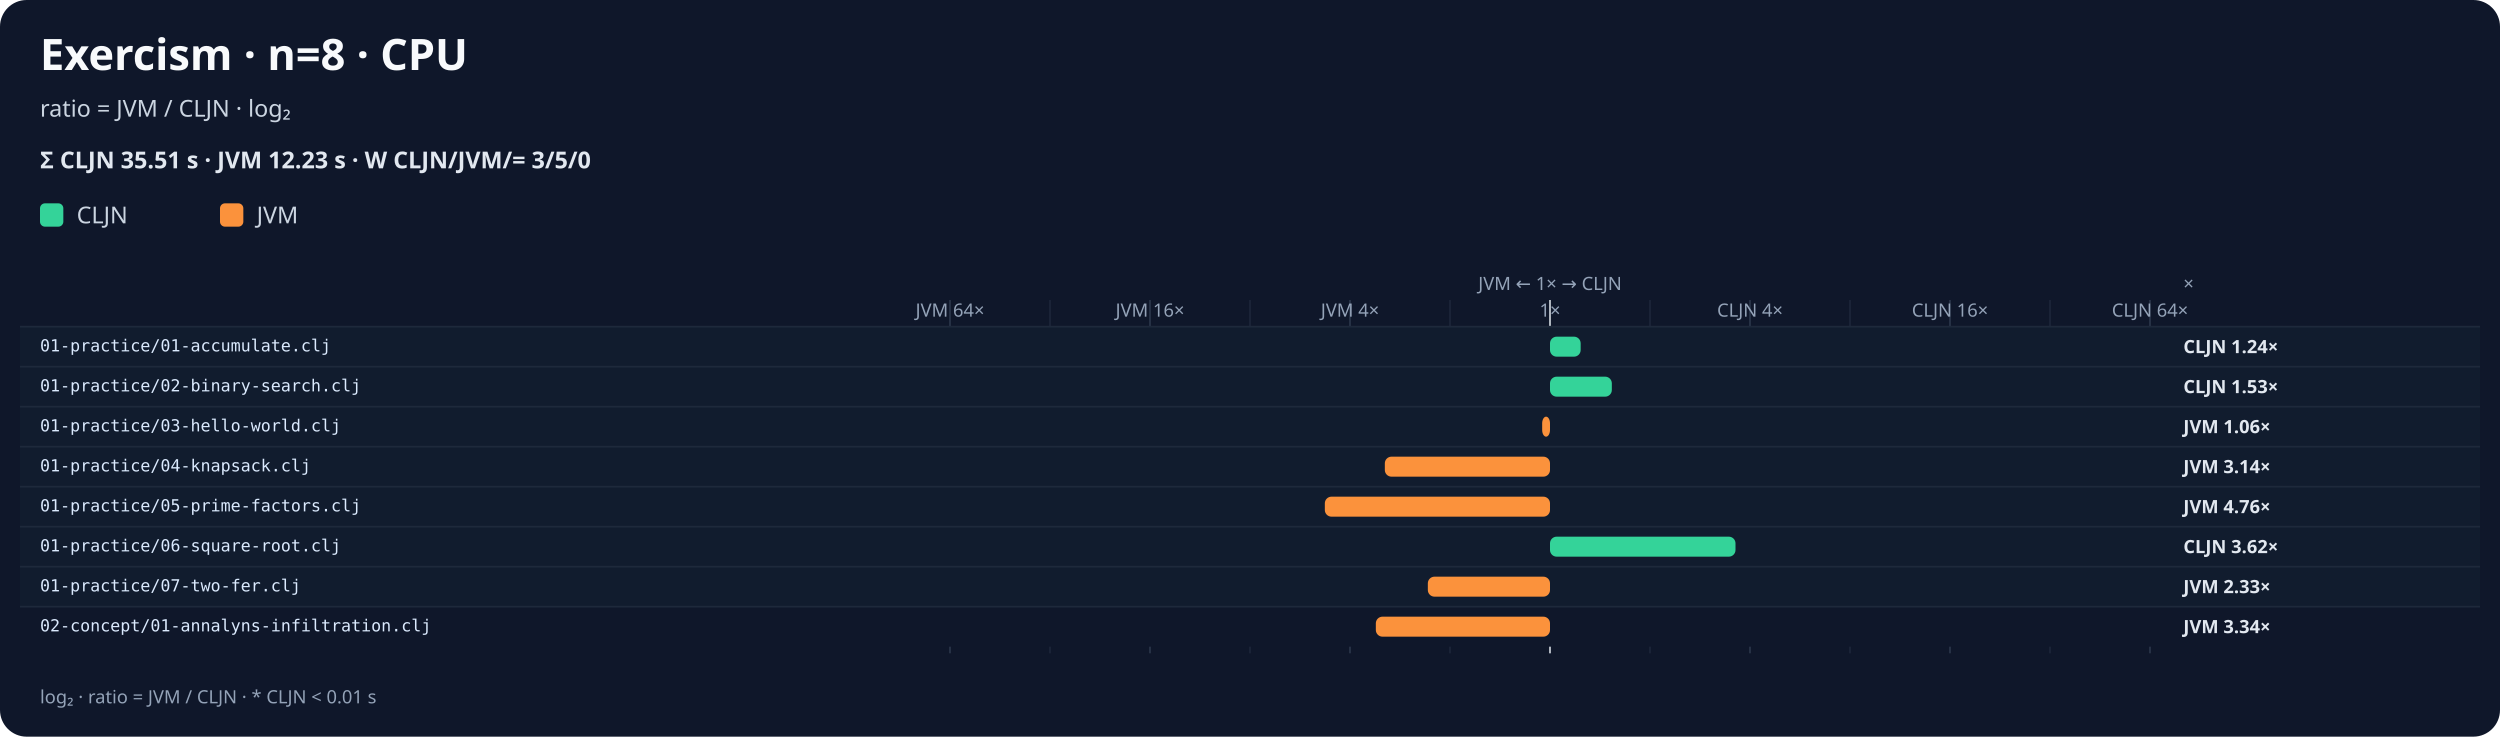
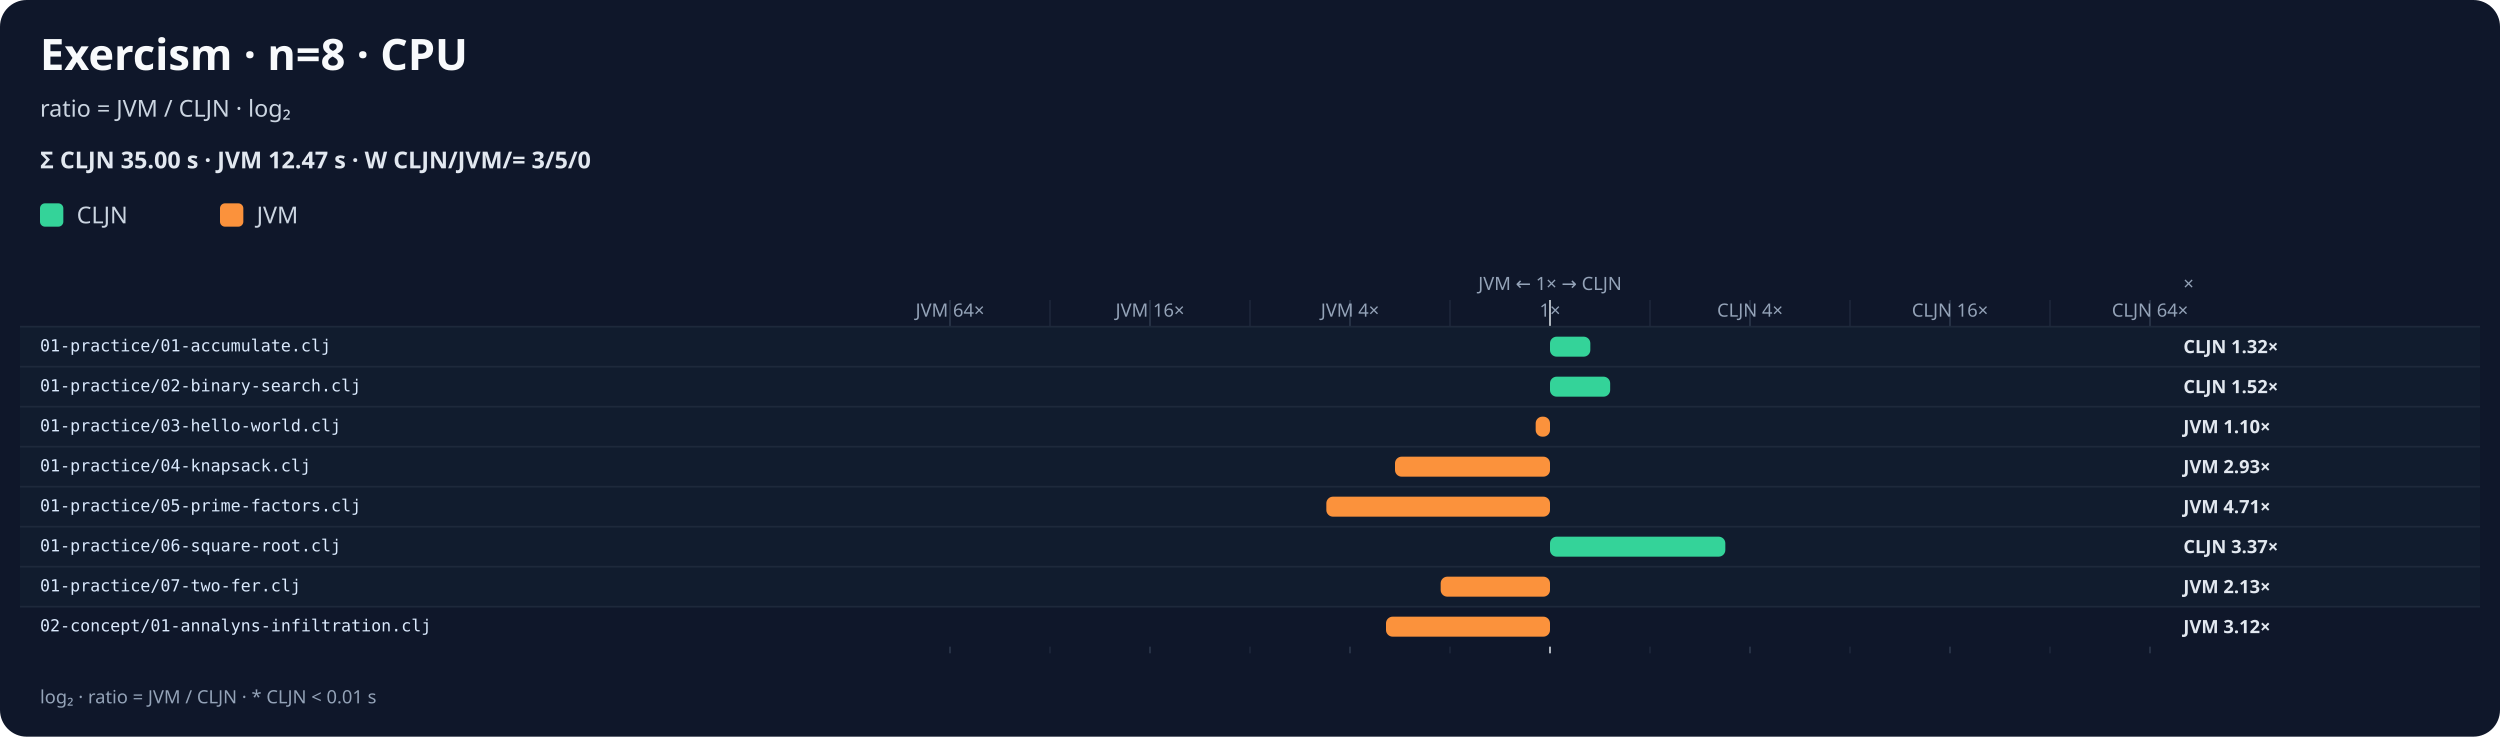
<svg xmlns="http://www.w3.org/2000/svg" width="1500" height="442" viewBox="0 0 1500 442" role="img" aria-labelledby="chart-title chart-desc">
  <style>
.title { fill: #f8fafc; font: 700 26px system-ui, sans-serif; }
.subtitle { fill: #cbd5e1; font: 14px system-ui, sans-serif; }
.summary { fill: #e2e8f0; font: 600 14px system-ui, sans-serif; }
.label { fill: #dbeafe; font: 10px ui-monospace, SFMono-Regular, Consolas, monospace; }
.value { fill: #e2e8f0; font: 600 11px system-ui, sans-serif; }
.axis { fill: #94a3b8; font: 11px system-ui, sans-serif; }
.footer { fill: #94a3b8; font: 11px system-ui, sans-serif; }
</style>
  <rect width="1500" height="442" rx="16" fill="#0f172a" />
  <text x="24" y="42" class="title">Exercism · n=8 · CPU</text>
  <text x="24" y="70" class="subtitle">ratio = JVM / CLJN · log₂</text>
-   <text x="24" y="101" class="summary">Σ CLJN 35.51 s · JVM 12.23 s · W CLJN/JVM/= 3/5/0</text>
+   <text x="24" y="101" class="summary">Σ CLJN 35.00 s · JVM 12.47 s · W CLJN/JVM/= 3/5/0</text>
  <rect x="24" y="122" width="14" height="14" rx="3" fill="#34d399" />
  <text x="46" y="134" class="subtitle">CLJN</text>
  <rect x="132" y="122" width="14" height="14" rx="3" fill="#fb923c" />
  <text x="154" y="134" class="subtitle">JVM</text>
  <text x="930" y="174" class="axis" text-anchor="middle">JVM ← 1× → CLJN</text>
  <text x="1310" y="174" class="axis">×</text>
  <line x1="570.0" y1="180" x2="570.0" y2="392" stroke="#334155" opacity="0.75" />
  <text x="570.0" y="190" class="axis" text-anchor="middle">JVM 64×</text>
  <line x1="630.0" y1="180" x2="630.0" y2="392" stroke="#334155" opacity="0.35" />
  <line x1="690.0" y1="180" x2="690.0" y2="392" stroke="#334155" opacity="0.75" />
  <text x="690.0" y="190" class="axis" text-anchor="middle">JVM 16×</text>
  <line x1="750.0" y1="180" x2="750.0" y2="392" stroke="#334155" opacity="0.35" />
  <line x1="810.0" y1="180" x2="810.0" y2="392" stroke="#334155" opacity="0.75" />
  <text x="810.0" y="190" class="axis" text-anchor="middle">JVM 4×</text>
  <line x1="870.0" y1="180" x2="870.0" y2="392" stroke="#334155" opacity="0.35" />
  <line x1="930.0" y1="180" x2="930.0" y2="392" stroke="#e2e8f0" opacity="0.90" />
  <text x="930.0" y="190" class="axis" text-anchor="middle">1×</text>
  <line x1="990.0" y1="180" x2="990.0" y2="392" stroke="#334155" opacity="0.35" />
  <line x1="1050.0" y1="180" x2="1050.0" y2="392" stroke="#334155" opacity="0.75" />
  <text x="1050.0" y="190" class="axis" text-anchor="middle">CLJN 4×</text>
  <line x1="1110.0" y1="180" x2="1110.0" y2="392" stroke="#334155" opacity="0.35" />
  <line x1="1170.0" y1="180" x2="1170.0" y2="392" stroke="#334155" opacity="0.75" />
  <text x="1170.0" y="190" class="axis" text-anchor="middle">CLJN 16×</text>
  <line x1="1230.0" y1="180" x2="1230.0" y2="392" stroke="#334155" opacity="0.35" />
  <line x1="1290.0" y1="180" x2="1290.0" y2="392" stroke="#334155" opacity="0.75" />
  <text x="1290.0" y="190" class="axis" text-anchor="middle">CLJN 64×</text>
  <rect x="12" y="196" width="1476" height="24" fill="#111c2e" />
  <line x1="12" y1="196" x2="1488" y2="196" stroke="#1e293b" />
  <text x="24" y="208.0" class="label" dominant-baseline="middle">01-practice/01-accumulate.clj</text>
-   <rect x="930.0" y="202.0" width="18.4" height="12" rx="4" fill="#34d399" />
-   <text x="1310" y="208.0" class="value" dominant-baseline="middle">CLJN 1.24×</text>
+   <rect x="930.0" y="202.0" width="24.2" height="12" rx="4" fill="#34d399" />
+   <text x="1310" y="208.0" class="value" dominant-baseline="middle">CLJN 1.32×</text>
  <rect x="12" y="220" width="1476" height="24" fill="#111c2e" />
  <line x1="12" y1="220" x2="1488" y2="220" stroke="#1e293b" />
  <text x="24" y="232.0" class="label" dominant-baseline="middle">01-practice/02-binary-search.clj</text>
-   <rect x="930.0" y="226.0" width="37.1" height="12" rx="4" fill="#34d399" />
-   <text x="1310" y="232.0" class="value" dominant-baseline="middle">CLJN 1.53×</text>
+   <rect x="930.0" y="226.0" width="36.1" height="12" rx="4" fill="#34d399" />
+   <text x="1310" y="232.0" class="value" dominant-baseline="middle">CLJN 1.52×</text>
  <rect x="12" y="244" width="1476" height="24" fill="#111c2e" />
  <line x1="12" y1="244" x2="1488" y2="244" stroke="#1e293b" />
  <text x="24" y="256.0" class="label" dominant-baseline="middle">01-practice/03-hello-world.clj</text>
-   <rect x="925.3" y="250.0" width="4.7" height="12" rx="4" fill="#fb923c" />
-   <text x="1310" y="256.0" class="value" dominant-baseline="middle">JVM 1.06×</text>
+   <rect x="921.4" y="250.0" width="8.6" height="12" rx="4" fill="#fb923c" />
+   <text x="1310" y="256.0" class="value" dominant-baseline="middle">JVM 1.10×</text>
  <rect x="12" y="268" width="1476" height="24" fill="#111c2e" />
  <line x1="12" y1="268" x2="1488" y2="268" stroke="#1e293b" />
  <text x="24" y="280.0" class="label" dominant-baseline="middle">01-practice/04-knapsack.clj</text>
-   <rect x="830.9" y="274.0" width="99.1" height="12" rx="4" fill="#fb923c" />
-   <text x="1310" y="280.0" class="value" dominant-baseline="middle">JVM 3.14×</text>
+   <rect x="837.0" y="274.0" width="93.0" height="12" rx="4" fill="#fb923c" />
+   <text x="1310" y="280.0" class="value" dominant-baseline="middle">JVM 2.93×</text>
  <rect x="12" y="292" width="1476" height="24" fill="#111c2e" />
  <line x1="12" y1="292" x2="1488" y2="292" stroke="#1e293b" />
  <text x="24" y="304.0" class="label" dominant-baseline="middle">01-practice/05-prime-factors.clj</text>
-   <rect x="794.9" y="298.0" width="135.1" height="12" rx="4" fill="#fb923c" />
-   <text x="1310" y="304.0" class="value" dominant-baseline="middle">JVM 4.76×</text>
+   <rect x="795.8" y="298.0" width="134.2" height="12" rx="4" fill="#fb923c" />
+   <text x="1310" y="304.0" class="value" dominant-baseline="middle">JVM 4.71×</text>
  <rect x="12" y="316" width="1476" height="24" fill="#111c2e" />
  <line x1="12" y1="316" x2="1488" y2="316" stroke="#1e293b" />
  <text x="24" y="328.0" class="label" dominant-baseline="middle">01-practice/06-square-root.clj</text>
-   <rect x="930.0" y="322.0" width="111.3" height="12" rx="4" fill="#34d399" />
-   <text x="1310" y="328.0" class="value" dominant-baseline="middle">CLJN 3.62×</text>
+   <rect x="930.0" y="322.0" width="105.2" height="12" rx="4" fill="#34d399" />
+   <text x="1310" y="328.0" class="value" dominant-baseline="middle">CLJN 3.37×</text>
  <rect x="12" y="340" width="1476" height="24" fill="#111c2e" />
  <line x1="12" y1="340" x2="1488" y2="340" stroke="#1e293b" />
  <text x="24" y="352.0" class="label" dominant-baseline="middle">01-practice/07-two-fer.clj</text>
-   <rect x="856.7" y="346.0" width="73.3" height="12" rx="4" fill="#fb923c" />
-   <text x="1310" y="352.0" class="value" dominant-baseline="middle">JVM 2.33×</text>
+   <rect x="864.4" y="346.0" width="65.6" height="12" rx="4" fill="#fb923c" />
+   <text x="1310" y="352.0" class="value" dominant-baseline="middle">JVM 2.13×</text>
  <rect x="12" y="364" width="1476" height="24" fill="#0f172a" />
  <line x1="12" y1="364" x2="1488" y2="364" stroke="#1e293b" />
  <text x="24" y="376.0" class="label" dominant-baseline="middle">02-concept/01-annalyns-infiltration.clj</text>
-   <rect x="825.5" y="370.0" width="104.5" height="12" rx="4" fill="#fb923c" />
-   <text x="1310" y="376.0" class="value" dominant-baseline="middle">JVM 3.34×</text>
+   <rect x="831.6" y="370.0" width="98.4" height="12" rx="4" fill="#fb923c" />
+   <text x="1310" y="376.0" class="value" dominant-baseline="middle">JVM 3.12×</text>
  <text x="24" y="422" class="footer">log₂ · ratio = JVM / CLJN · * CLJN &lt; 0.01 s</text>
</svg>
